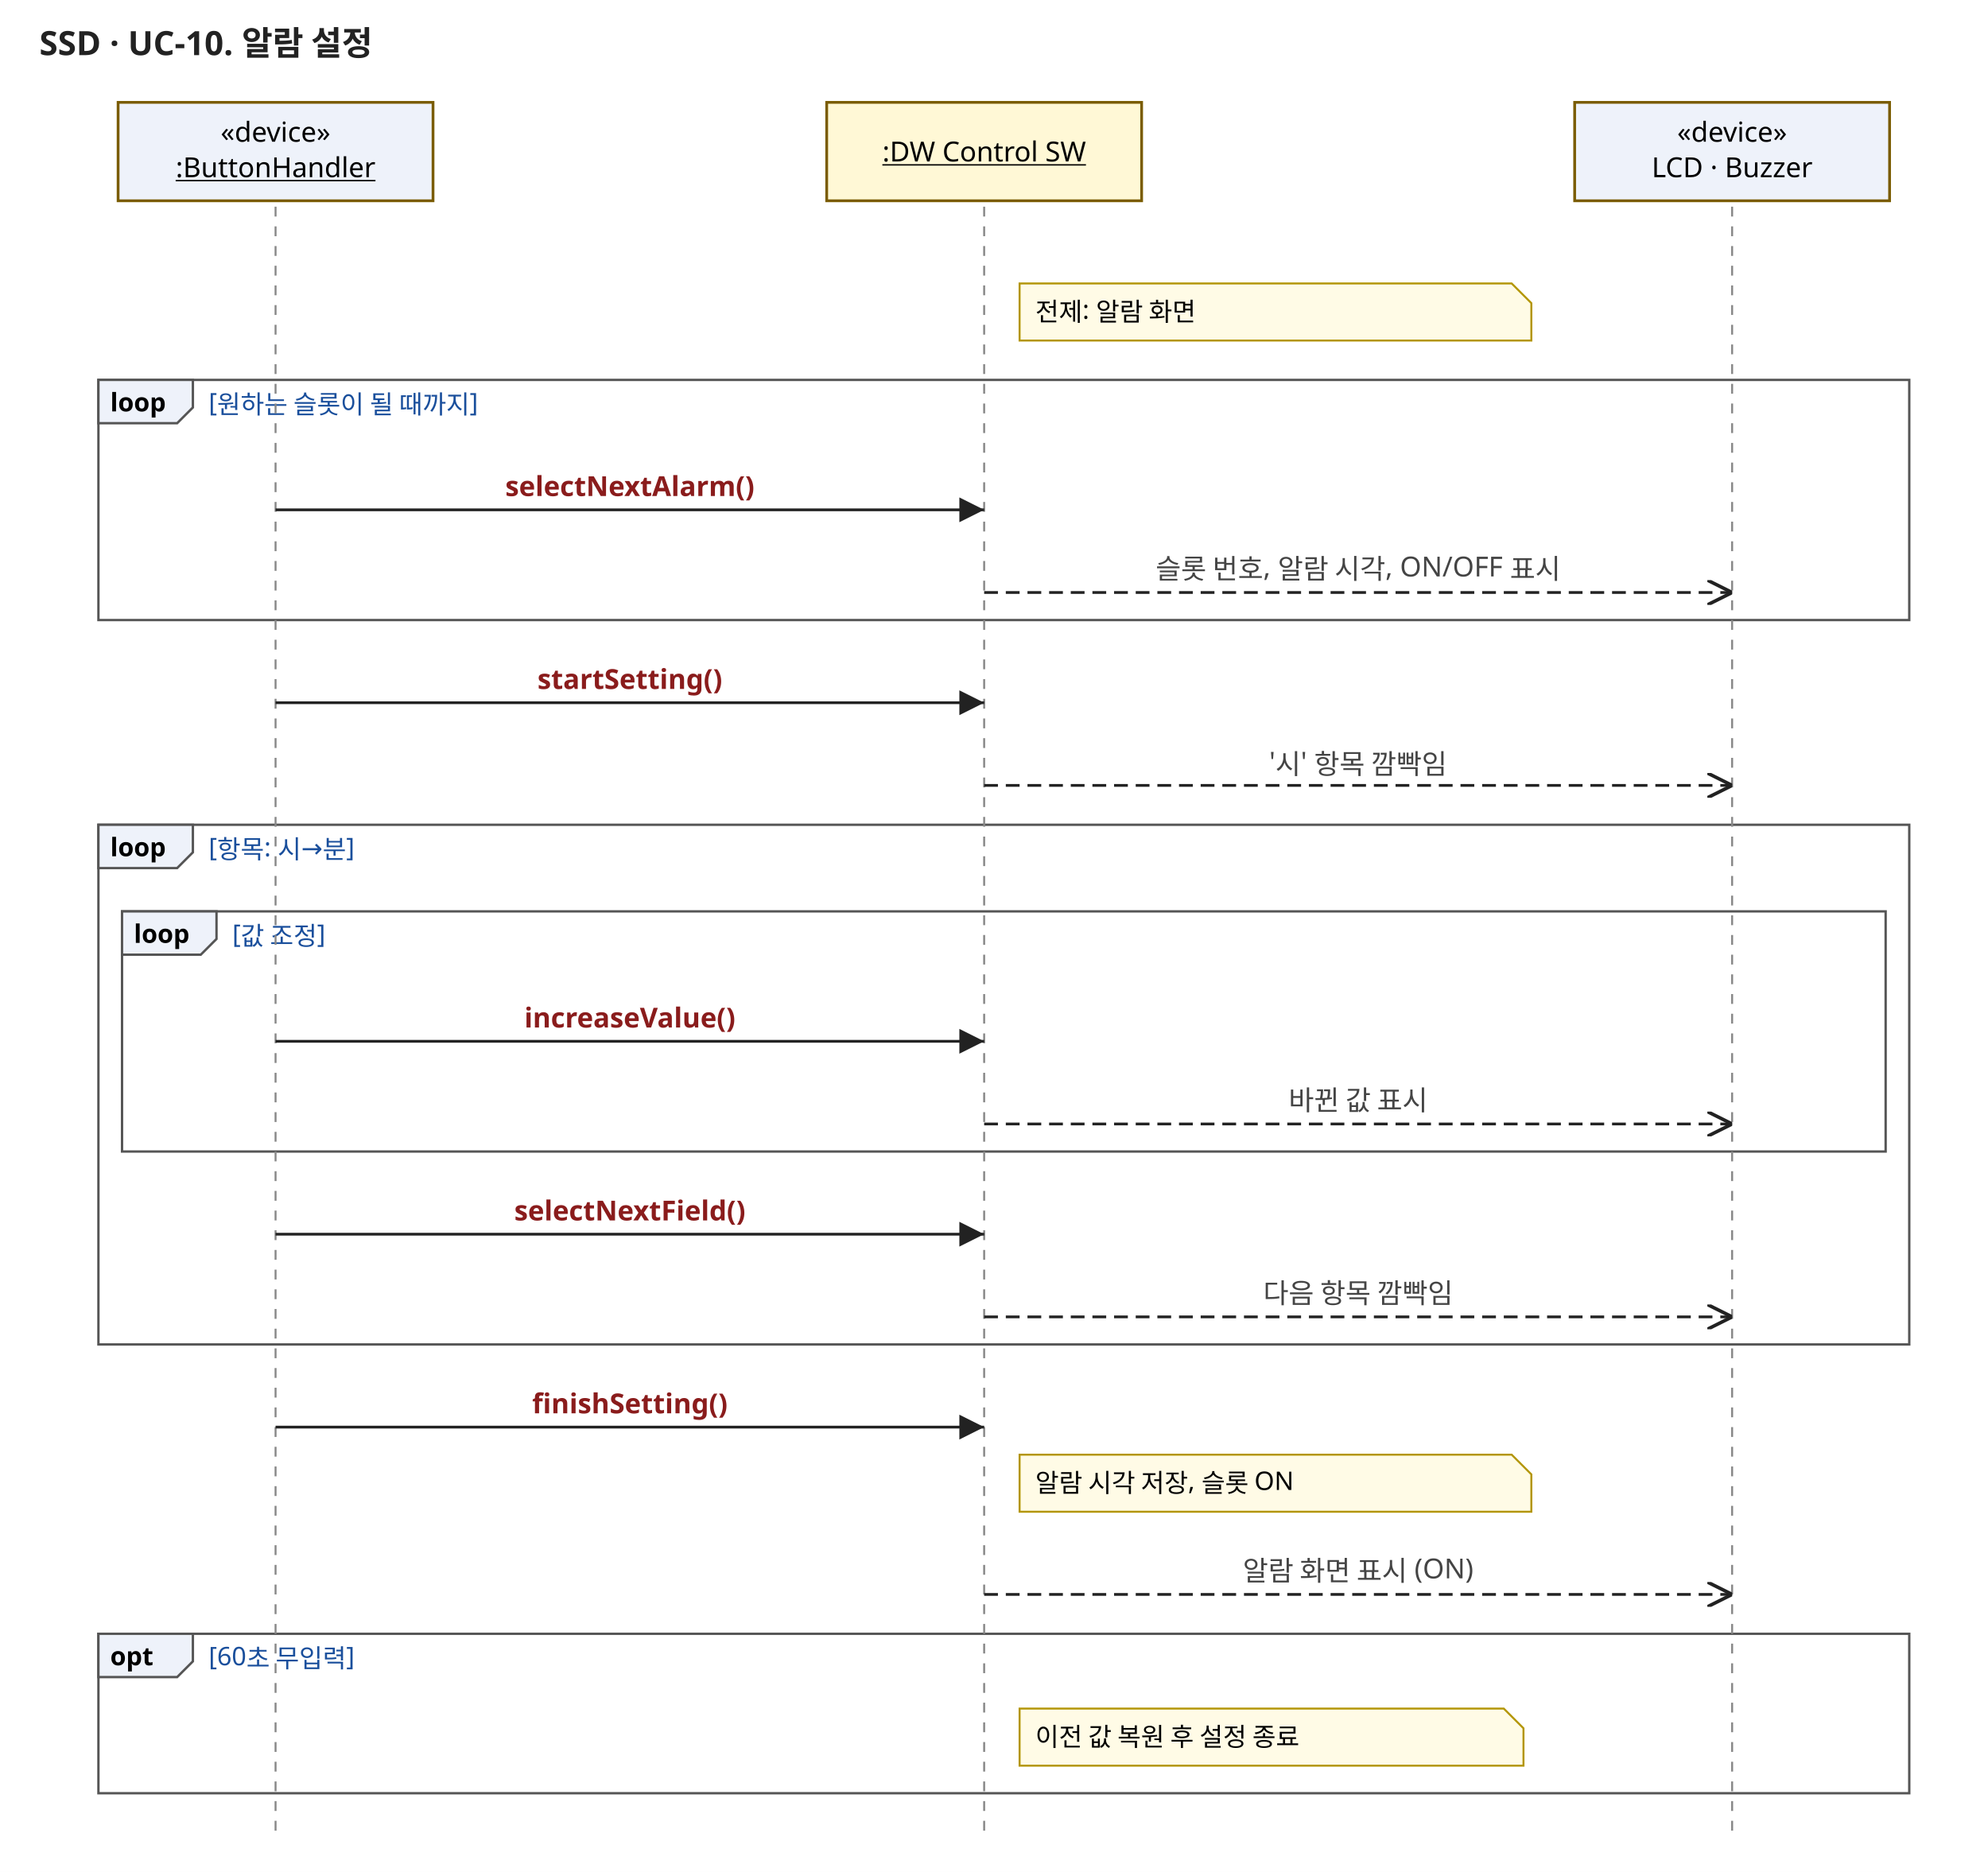
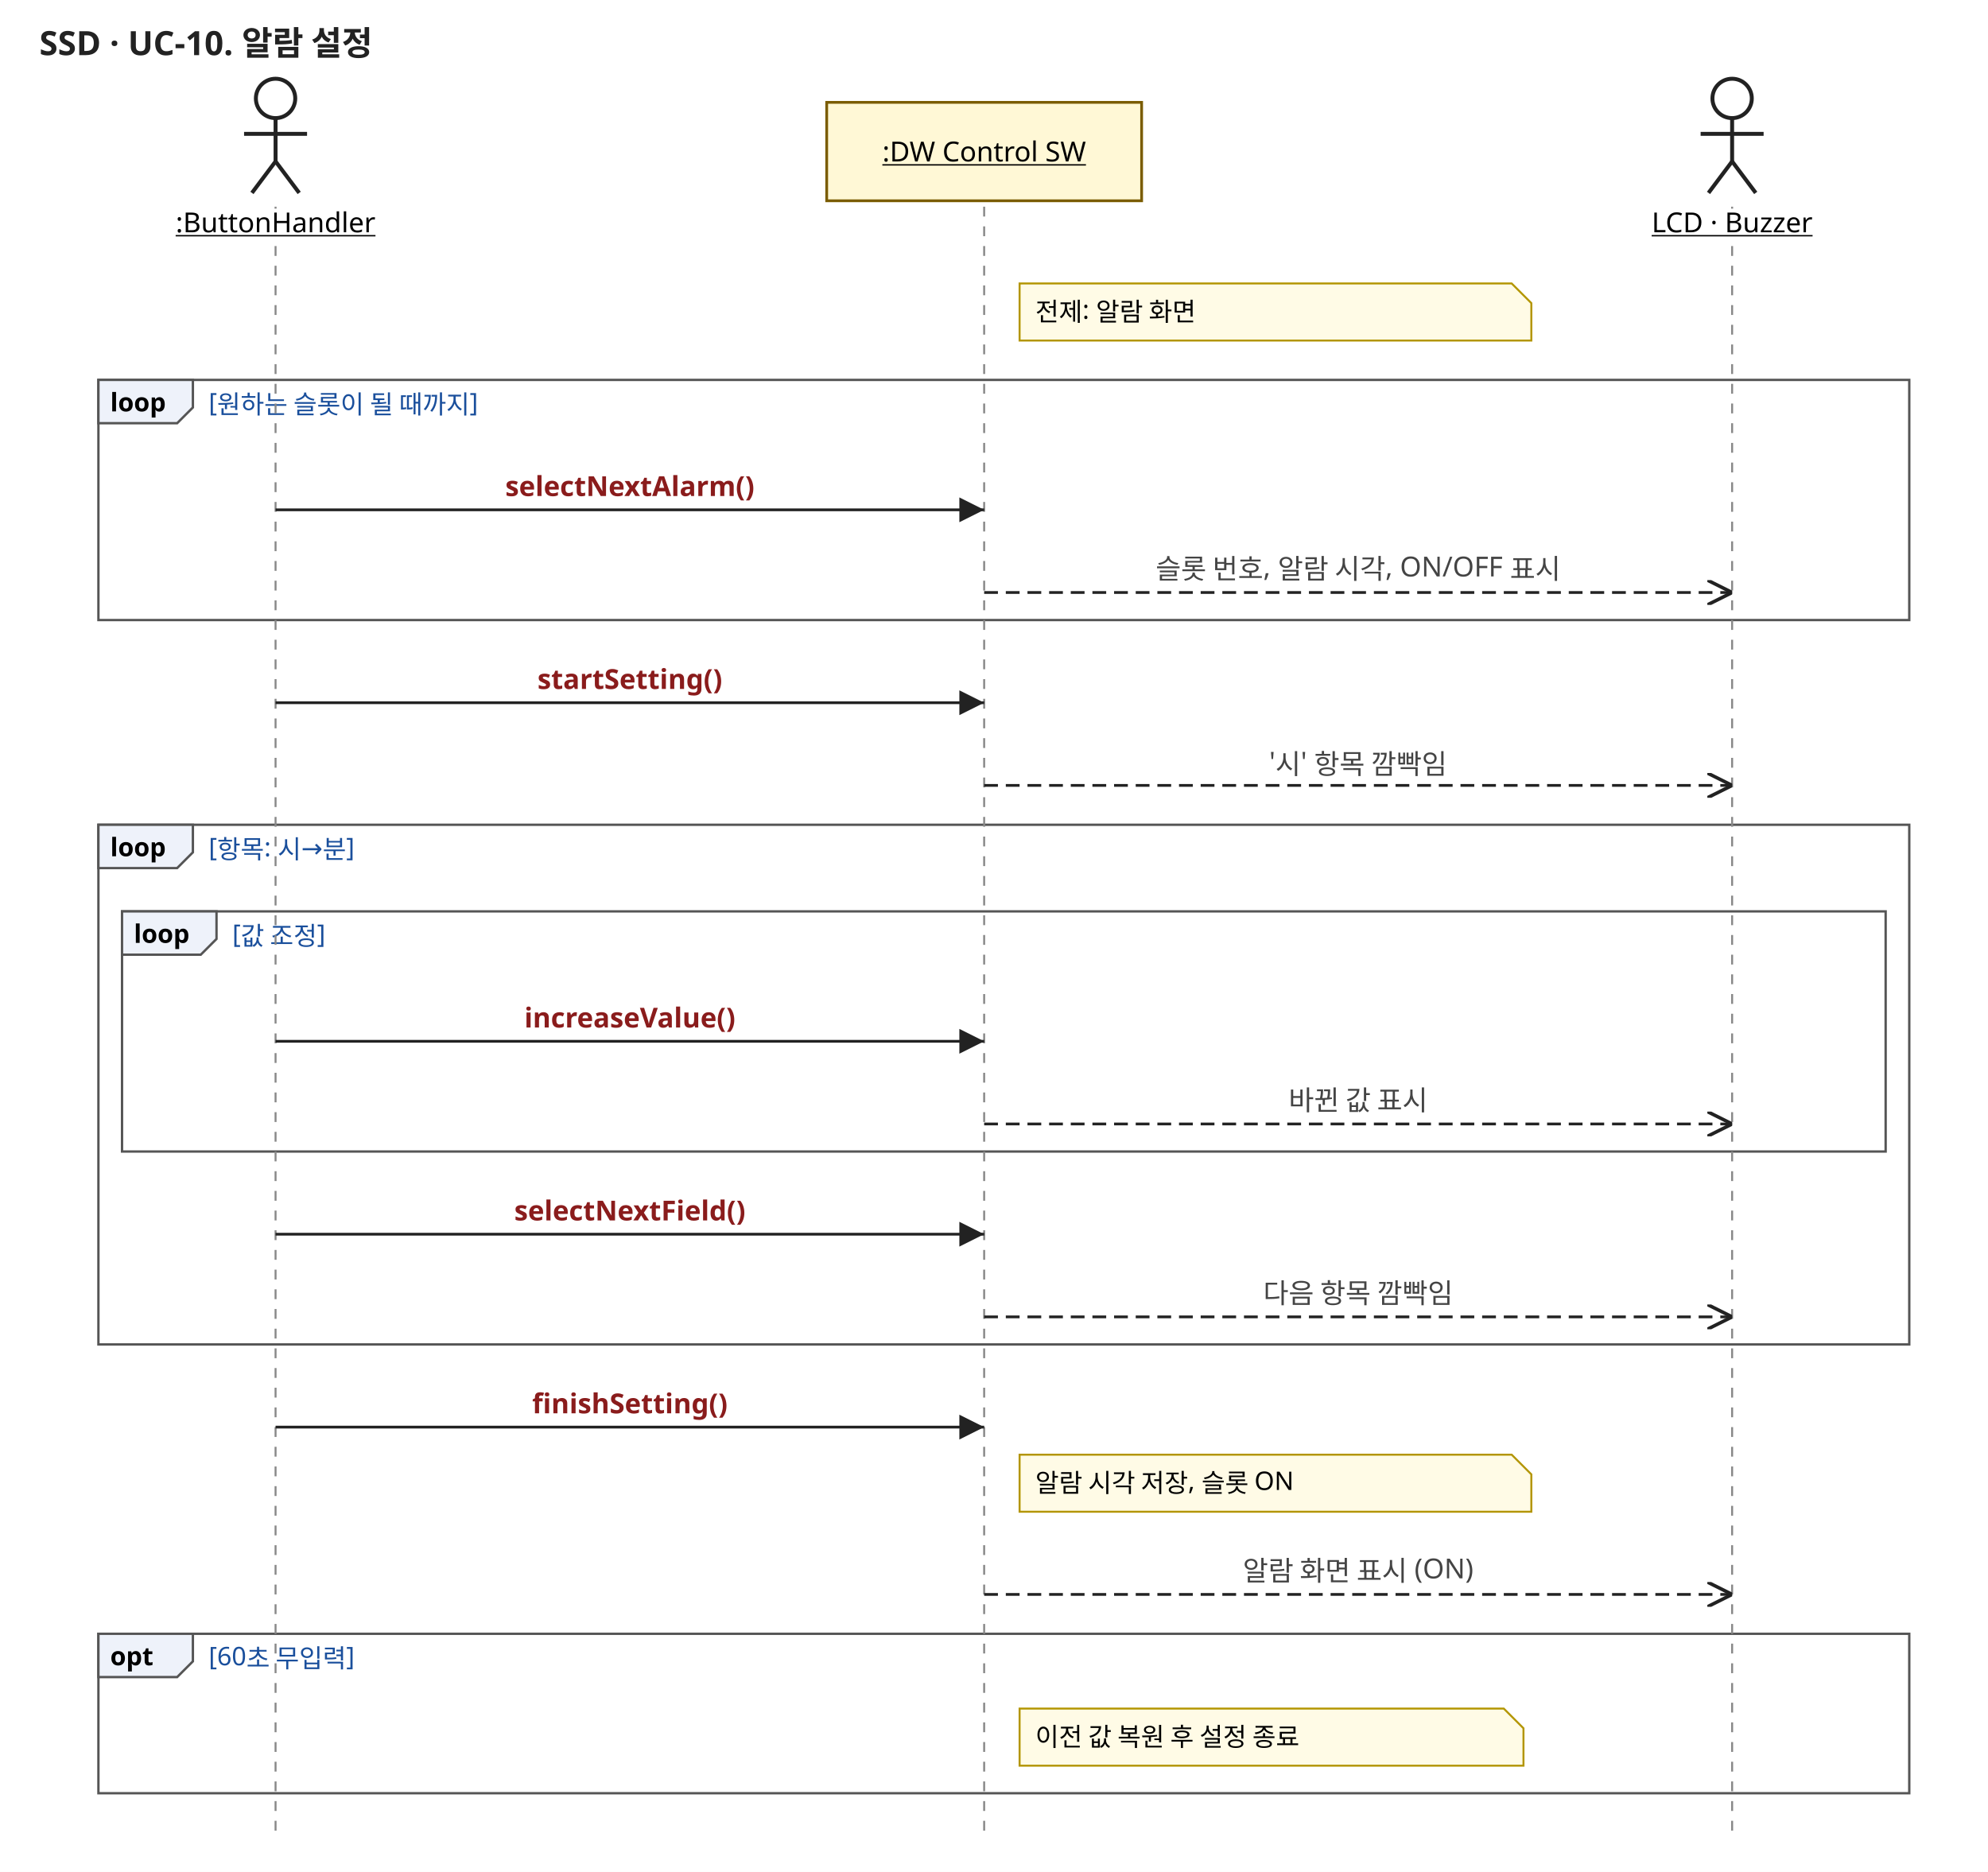
<svg xmlns="http://www.w3.org/2000/svg" width="1010" height="951" viewBox="0 0 1010 951" font-family="Malgun Gothic, Apple SD Gothic Neo, Noto Sans KR, WenQuanYi Zen Hei, sans-serif">
  <defs>
    <marker id="fill" viewBox="0 0 10 10" refX="10" refY="5" markerWidth="9" markerHeight="9" orient="auto">
      <path d="M0,0 L10,5 L0,10 z" fill="#222" />
    </marker>
    <marker id="open" viewBox="0 0 10 10" refX="10" refY="5" markerWidth="9" markerHeight="9" orient="auto">
      <path d="M0,0 L10,5 L0,10" fill="none" stroke="#222" stroke-width="1.4" />
    </marker>
  </defs>
  <rect width="1010" height="951" fill="#fff" />
  <text x="20" y="28" font-size="17" font-weight="bold" fill="#222">SSD · UC-10. 알람 설정</text>
  <rect x="50" y="193" width="920" height="122" fill="none" stroke="#555" stroke-width="1.2" />
  <path d="M50,193 h48 v14 l-8,8 h-40 z" fill="#eef2fa" stroke="#555" stroke-width="1.2" />
  <text x="56" y="209" font-size="13" font-weight="bold">loop</text>
  <text x="106" y="209" font-size="13" fill="#1a4f9c">[원하는 슬롯이 될 때까지]</text>
  <rect x="62" y="463" width="896" height="122" fill="none" stroke="#555" stroke-width="1.2" />
  <path d="M62,463 h48 v14 l-8,8 h-40 z" fill="#eef2fa" stroke="#555" stroke-width="1.2" />
  <text x="68" y="479" font-size="13" font-weight="bold">loop</text>
  <text x="118" y="479" font-size="13" fill="#1a4f9c">[값 조정]</text>
  <rect x="50" y="419" width="920" height="264" fill="none" stroke="#555" stroke-width="1.2" />
  <path d="M50,419 h48 v14 l-8,8 h-40 z" fill="#eef2fa" stroke="#555" stroke-width="1.2" />
  <text x="56" y="435" font-size="13" font-weight="bold">loop</text>
  <text x="106" y="435" font-size="13" fill="#1a4f9c">[항목: 시→분]</text>
  <rect x="50" y="830" width="920" height="81" fill="none" stroke="#555" stroke-width="1.2" />
  <path d="M50,830 h48 v14 l-8,8 h-40 z" fill="#eef2fa" stroke="#555" stroke-width="1.2" />
  <text x="56" y="846" font-size="13" font-weight="bold">opt</text>
  <text x="106" y="846" font-size="13" fill="#1a4f9c">[60초 무입력]</text>
  <line x1="140" y1="105" x2="140" y2="931" stroke="#888" stroke-dasharray="5 5" />
-   <rect x="60" y="52" width="160" height="50" fill="#eef2fa" stroke="#7a5c00" stroke-width="1.4" />
-   <text x="140" y="72" text-anchor="middle" font-size="14">«device»</text>
-   <text x="140" y="90" text-anchor="middle" font-size="14" text-decoration="underline">:ButtonHandler</text>
+   <g stroke="#222" stroke-width="2" fill="none">
+     <circle cx="140" cy="50" r="10" />
+     <line x1="140" y1="60" x2="140" y2="82" />
+     <line x1="124" y1="68" x2="156" y2="68" />
+     <line x1="140" y1="82" x2="128" y2="98" />
+     <line x1="140" y1="82" x2="152" y2="98" />
+   </g>
+   <text x="140" y="118" text-anchor="middle" font-size="14" text-decoration="underline" stroke="#fff" stroke-width="4" paint-order="stroke">:ButtonHandler</text>
  <line x1="500" y1="105" x2="500" y2="931" stroke="#888" stroke-dasharray="5 5" />
  <rect x="420" y="52" width="160" height="50" fill="#fff8d6" stroke="#7a5c00" stroke-width="1.4" />
  <text x="500" y="82" text-anchor="middle" font-size="14" text-decoration="underline">:DW Control SW</text>
  <line x1="880" y1="105" x2="880" y2="931" stroke="#888" stroke-dasharray="5 5" />
-   <rect x="800" y="52" width="160" height="50" fill="#eef2fa" stroke="#7a5c00" stroke-width="1.4" />
-   <text x="880" y="72" text-anchor="middle" font-size="14">«device»</text>
-   <text x="880" y="90" text-anchor="middle" font-size="14">LCD · Buzzer</text>
+   <g stroke="#222" stroke-width="2" fill="none">
+     <circle cx="880" cy="50" r="10" />
+     <line x1="880" y1="60" x2="880" y2="82" />
+     <line x1="864" y1="68" x2="896" y2="68" />
+     <line x1="880" y1="82" x2="868" y2="98" />
+     <line x1="880" y1="82" x2="892" y2="98" />
+   </g>
+   <text x="880" y="118" text-anchor="middle" font-size="14" text-decoration="underline" stroke="#fff" stroke-width="4" paint-order="stroke">LCD · Buzzer</text>
  <path d="M518,144 h250 l10,10 v19 h-260 z" fill="#fffbe6" stroke="#b39500" />
  <text x="526" y="163" font-size="13">전제: 알람 화면</text>
  <line x1="140" y1="259" x2="500" y2="259" stroke="#222" stroke-width="1.4" marker-end="url(#fill)" />
  <text x="320.0" y="252" text-anchor="middle" font-size="14" font-weight="bold" fill="#8a1c1c">selectNextAlarm()</text>
  <line x1="500" y1="301" x2="880" y2="301" stroke="#222" stroke-width="1.4" stroke-dasharray="7 4" marker-end="url(#open)" />
  <text x="690.0" y="294" text-anchor="middle" font-size="14" font-weight="normal" fill="#444">슬롯 번호, 알람 시각, ON/OFF 표시</text>
  <line x1="140" y1="357" x2="500" y2="357" stroke="#222" stroke-width="1.4" marker-end="url(#fill)" />
  <text x="320.0" y="350" text-anchor="middle" font-size="14" font-weight="bold" fill="#8a1c1c">startSetting()</text>
  <line x1="500" y1="399" x2="880" y2="399" stroke="#222" stroke-width="1.4" stroke-dasharray="7 4" marker-end="url(#open)" />
  <text x="690.0" y="392" text-anchor="middle" font-size="14" font-weight="normal" fill="#444">'시' 항목 깜빡임</text>
  <line x1="140" y1="529" x2="500" y2="529" stroke="#222" stroke-width="1.4" marker-end="url(#fill)" />
  <text x="320.0" y="522" text-anchor="middle" font-size="14" font-weight="bold" fill="#8a1c1c">increaseValue()</text>
  <line x1="500" y1="571" x2="880" y2="571" stroke="#222" stroke-width="1.4" stroke-dasharray="7 4" marker-end="url(#open)" />
  <text x="690.0" y="564" text-anchor="middle" font-size="14" font-weight="normal" fill="#444">바뀐 값 표시</text>
  <line x1="140" y1="627" x2="500" y2="627" stroke="#222" stroke-width="1.4" marker-end="url(#fill)" />
  <text x="320.0" y="620" text-anchor="middle" font-size="14" font-weight="bold" fill="#8a1c1c">selectNextField()</text>
  <line x1="500" y1="669" x2="880" y2="669" stroke="#222" stroke-width="1.4" stroke-dasharray="7 4" marker-end="url(#open)" />
  <text x="690.0" y="662" text-anchor="middle" font-size="14" font-weight="normal" fill="#444">다음 항목 깜빡임</text>
  <line x1="140" y1="725" x2="500" y2="725" stroke="#222" stroke-width="1.4" marker-end="url(#fill)" />
  <text x="320.0" y="718" text-anchor="middle" font-size="14" font-weight="bold" fill="#8a1c1c">finishSetting()</text>
  <path d="M518,739 h250 l10,10 v19 h-260 z" fill="#fffbe6" stroke="#b39500" />
  <text x="526" y="758" font-size="13">알람 시각 저장, 슬롯 ON</text>
  <line x1="500" y1="810" x2="880" y2="810" stroke="#222" stroke-width="1.4" stroke-dasharray="7 4" marker-end="url(#open)" />
  <text x="690.0" y="803" text-anchor="middle" font-size="14" font-weight="normal" fill="#444">알람 화면 표시 (ON)</text>
  <path d="M518,868 h246 l10,10 v19 h-256 z" fill="#fffbe6" stroke="#b39500" />
  <text x="526" y="887" font-size="13">이전 값 복원 후 설정 종료</text>
</svg>
